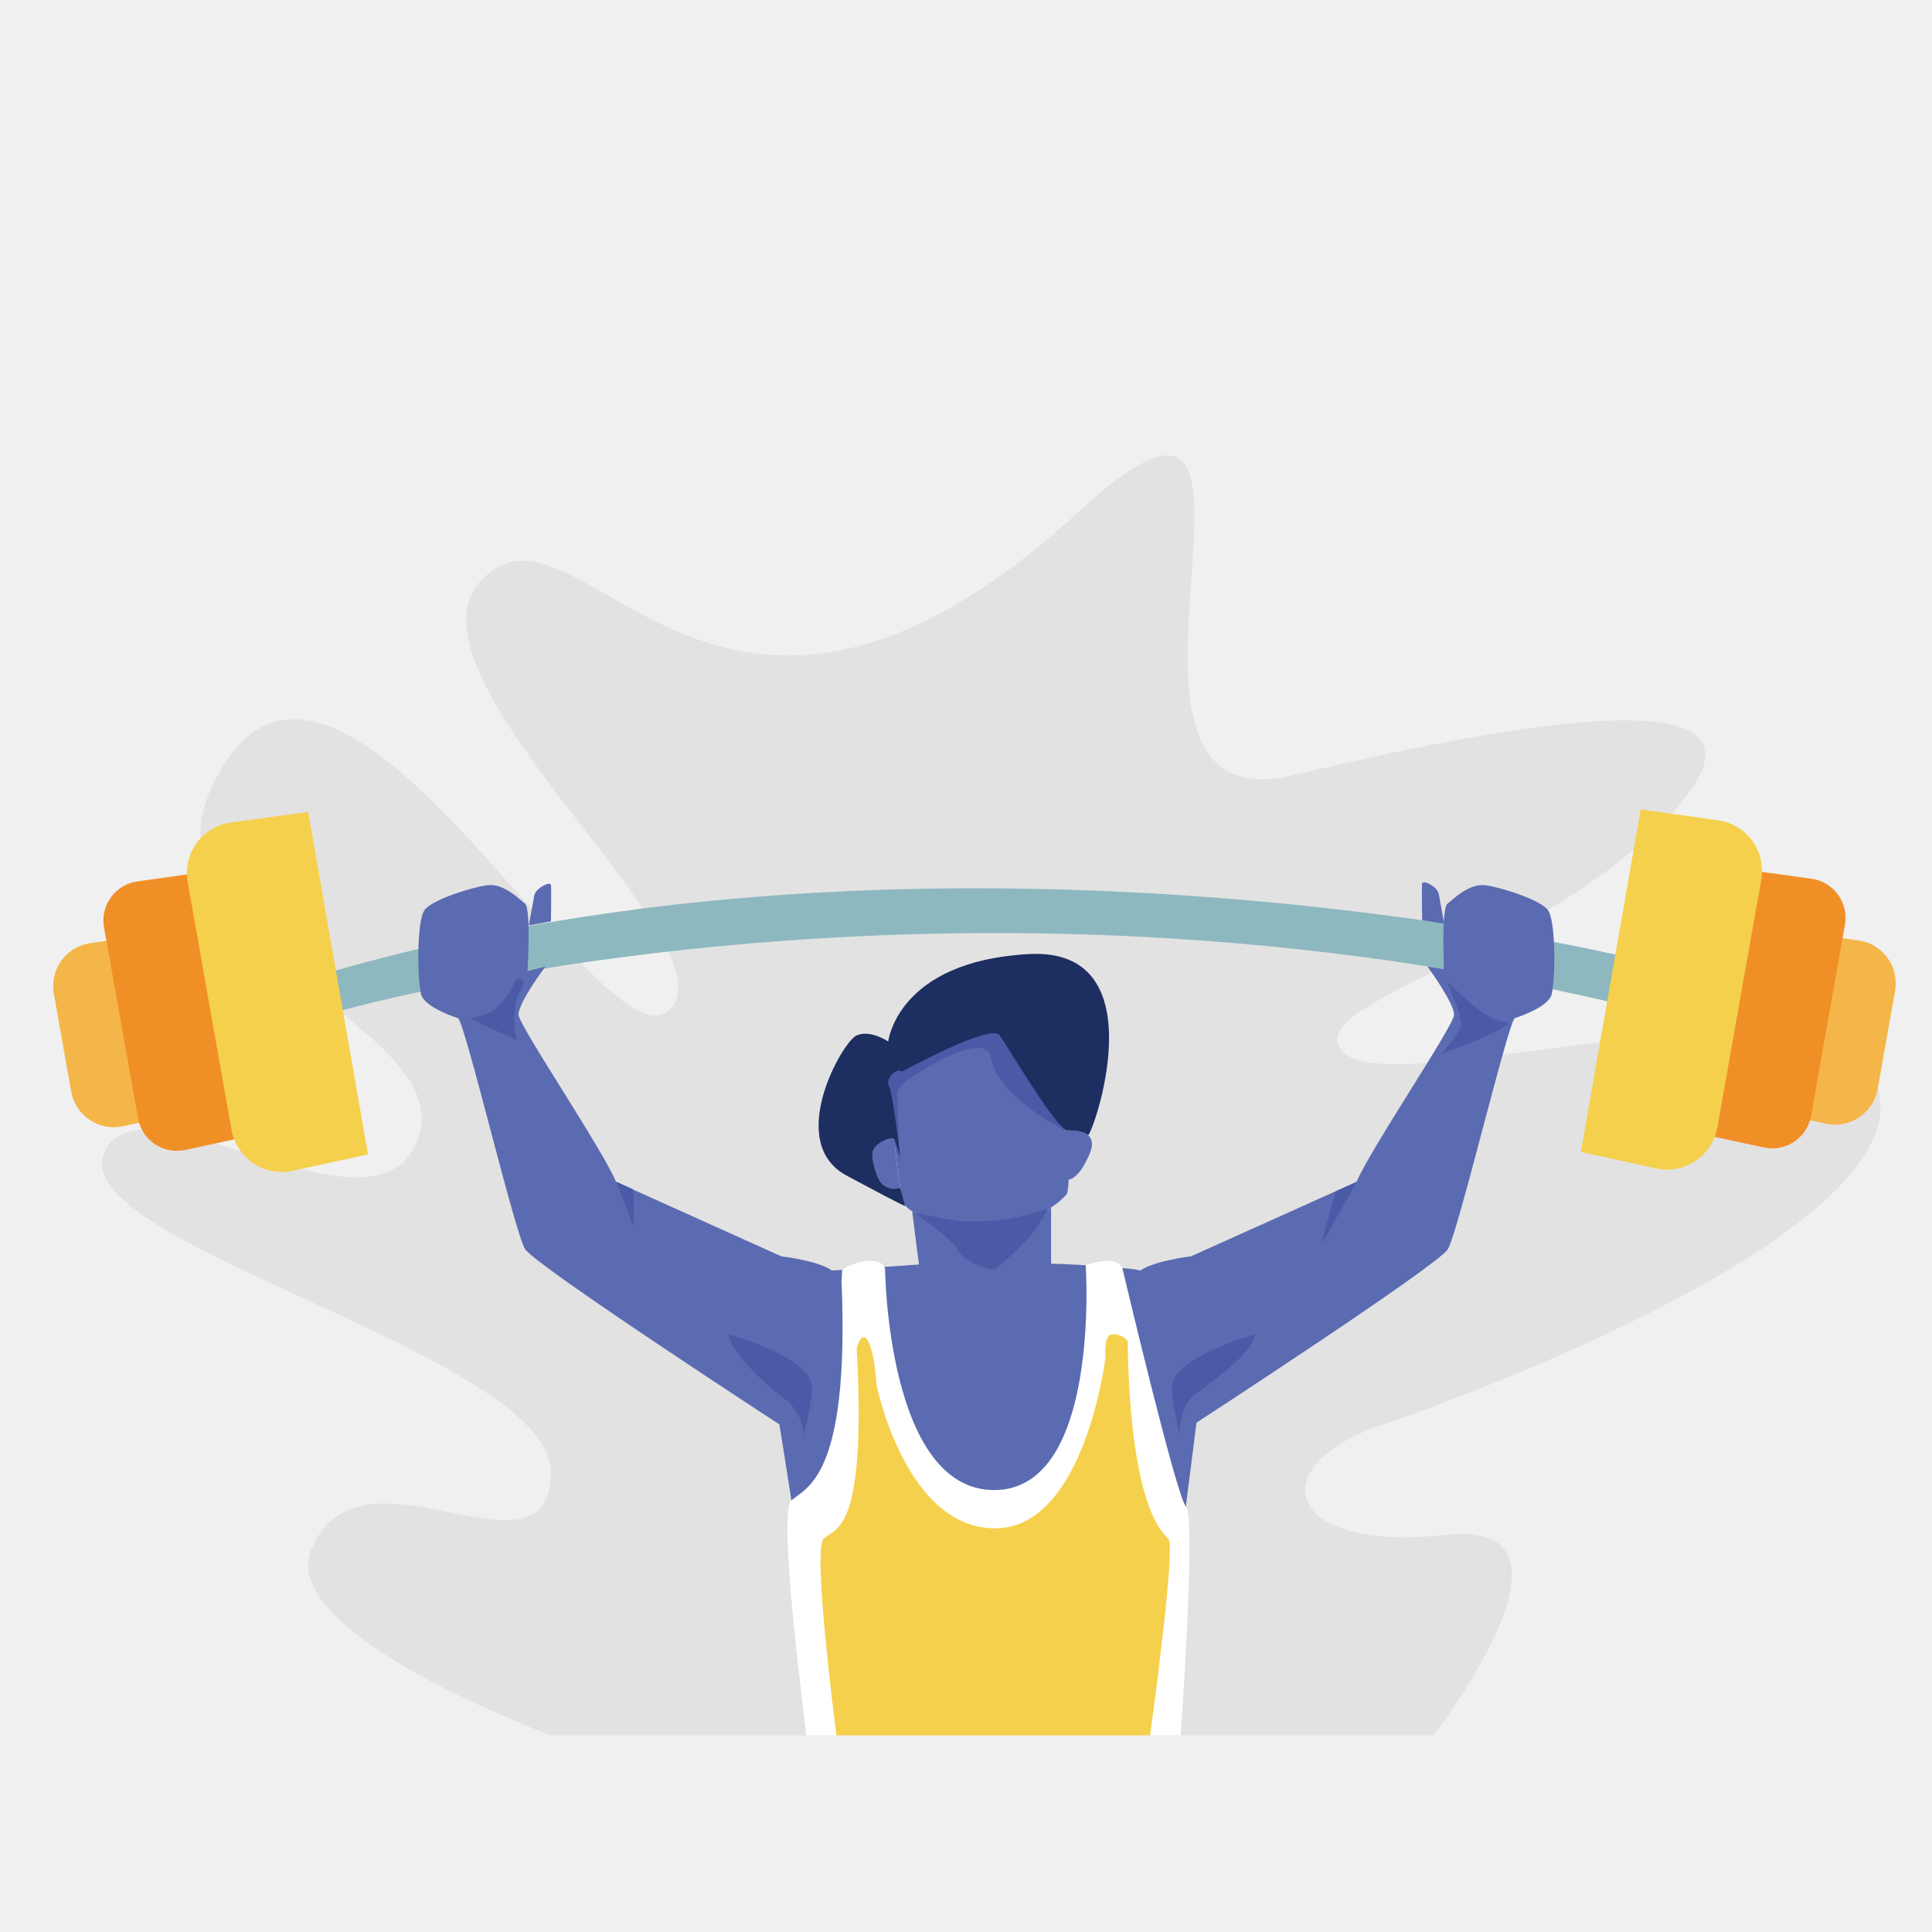
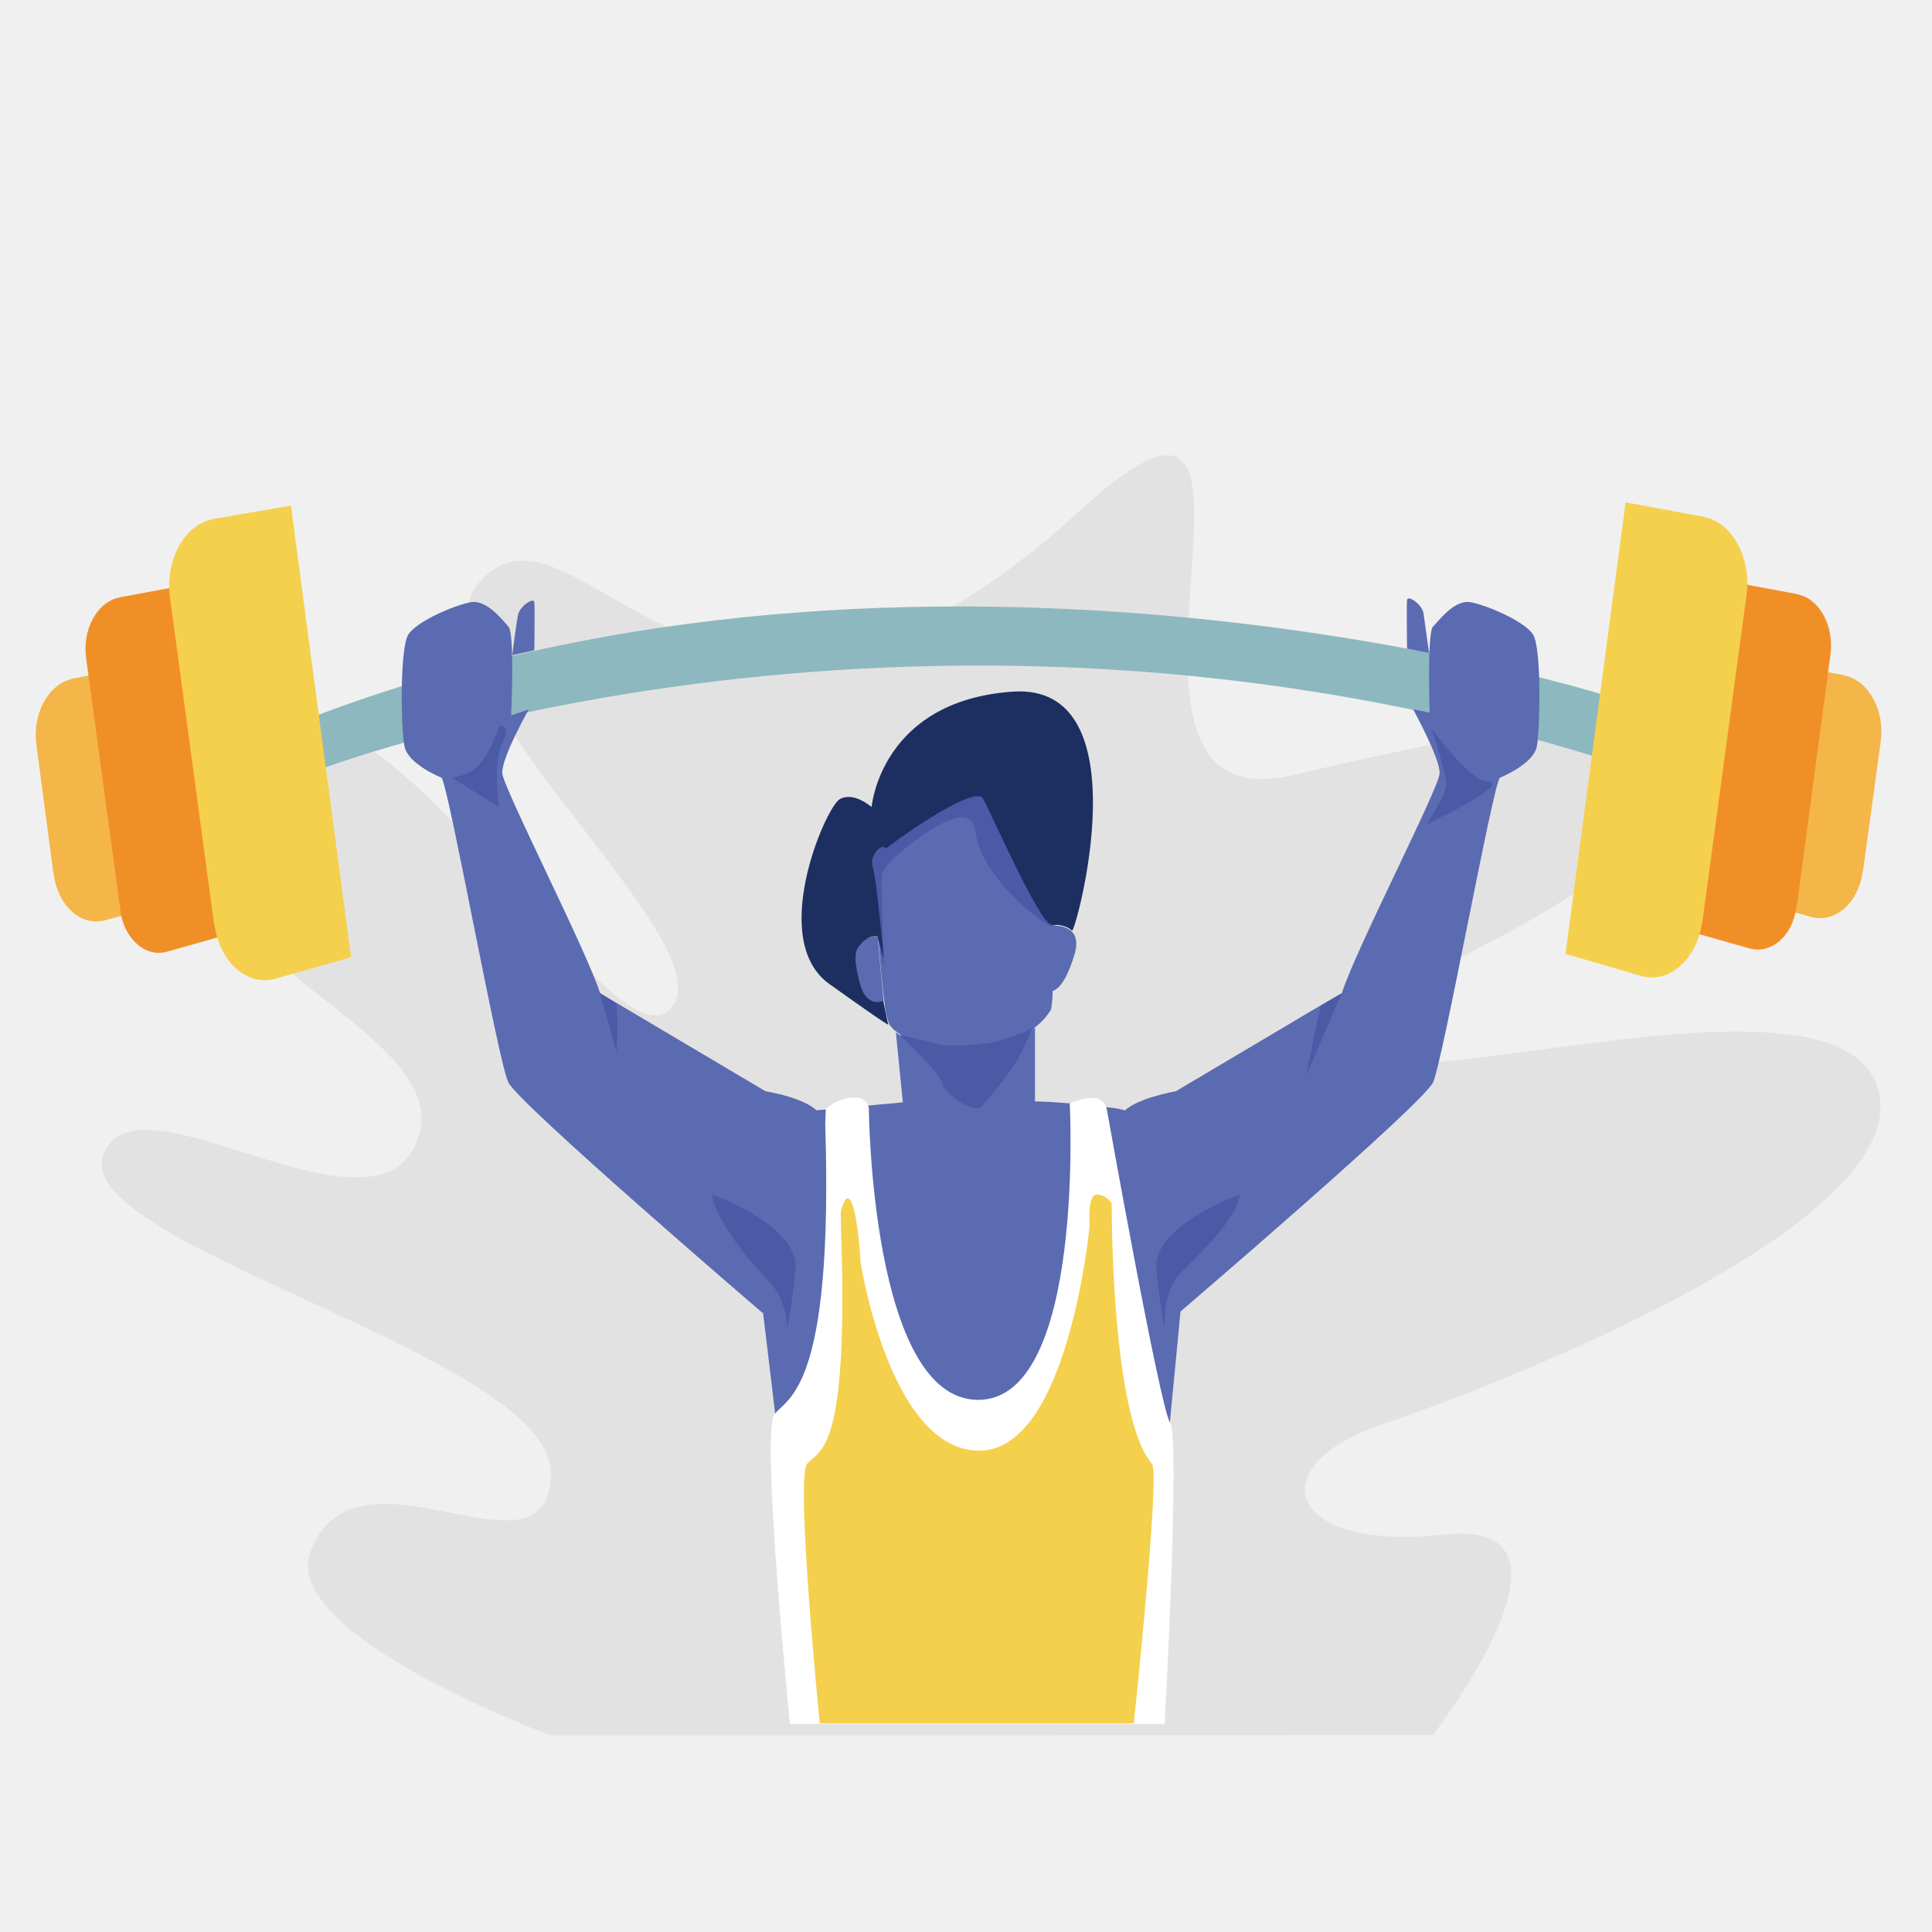
- <svg xmlns="http://www.w3.org/2000/svg" id="圖層_1" data-name="圖層 1" viewBox="0 0 350 350">
-   <defs>
-     <style>.cls-1{fill:#e3e2e2;}.cls-2{fill:#8db8bf;}.cls-3{fill:#f4b648;}.cls-4{fill:#f18f27;}.cls-5{fill:#f5d04d;}.cls-6{fill:#5b6bb1;}.cls-7{fill:#4a5aa7;}.cls-8{fill:#1d2e61;}.cls-9{fill:#fff;}</style>
-   </defs>
-   <path class="cls-1" d="M181.91,314.38H99.82s-49.56-18.26-43.48-33.52c8.63-21.65,42.85,7.65,43.48-13.8S13,225.78,18.73,209.27s49.88,18.29,57.1-3.26-57.3-35.11-34.71-68.32,68.17,56.93,80.21,45.19S70.87,122.46,87.2,105.12C105.19,86,129,153.6,195.41,92.71c45.34-41.56-3.86,57.87,38.87,47.72s92.23-18.66,68.51,7c-23.88,25.81-69.51,34.84-59,43.52s89.43-17.6,96.41,6.34-66.41,52.9-89.68,60.78c-22.56,7.64-17.45,23.24,11.15,20s-2,36.33-2,36.33Z" />
-   <path class="cls-2" d="M60.22,183.53s106.09-31.36,232.25-1.84l1.15-8.53s-122.7-29.52-234.4,3.13Z" />
-   <path class="cls-3" d="M20.79,170.21l5.75,32.9-4.26.92a7.85,7.85,0,0,1-9.39-6.31L9.75,180a7.85,7.85,0,0,1,6.67-9.15Z" />
-   <path class="cls-4" d="M35.7,158.16l8.37,47.89-10.55,2.28A7.15,7.15,0,0,1,25,202.59L18.84,168a7.15,7.15,0,0,1,6.07-8.33Z" />
-   <path class="cls-5" d="M55.83,147.09l10.84,62.05L53,212.1a9.25,9.25,0,0,1-11.06-7.43L34,159.8A9.25,9.25,0,0,1,41.84,149Z" />
-   <path class="cls-3" d="M332.26,169.75l-5.75,32.9,4.26.92a7.85,7.85,0,0,0,9.39-6.31l3.15-17.76a7.85,7.85,0,0,0-6.67-9.15Z" />
-   <path class="cls-4" d="M317.36,157.7,309,205.6l10.55,2.28a7.15,7.15,0,0,0,8.55-5.74l6.13-34.62a7.15,7.15,0,0,0-6.07-8.33Z" />
-   <path class="cls-5" d="M297.23,146.63l-10.84,62.05,13.67,3a9.25,9.25,0,0,0,11.06-7.43l7.95-44.87a9.25,9.25,0,0,0-7.85-10.78Z" />
-   <path class="cls-6" d="M193.57,213.74a10,10,0,0,1-.28,2.55,12.59,12.59,0,0,1-2.88,2.45,102.81,102.81,0,0,1-9.11,5.85c-1.5.69-4,0-5.42-.58-1.15-.48-7.71-2.87-10.63-4.59a5,5,0,0,1-1.25-1,9.65,9.65,0,0,1-.93-3.28c-.48-2.74-.85-6.5-1.06-8.93h0c-.12-1.45-.19-2.43-.19-2.43l-2.08-5.42s1.11-5,1.58-5.11,4.54-2.84,4.54-2.84,14.65-5,16.61-4.15,10.61,14.18,10.84,15.8c.06.4.12,1.41.18,2.71C193.58,207.41,193.66,211.21,193.57,213.74Z" />
-   <path class="cls-7" d="M161.59,205.54l1.48,5.13s-.72-12.26-.41-13.07a7,7,0,0,1,1.78-2s14.14-9.76,15.11-3.89c1.11,6.68,12.68,12.91,13.46,13s2-.21,2-.52-9.07-17.22-9.07-17.22-7.84-4.54-8.46-4.31S161,193,161,193l-3.92,6.84Z" />
-   <path class="cls-6" d="M163.07,215.2s-2.41,2.13-4.95-3.41,3.88-5.53,3.88-5.53h0C162.22,208.7,162.59,212.46,163.07,215.2Z" />
-   <path class="cls-8" d="M163.42,194.14c-.88-.85-3.11,1.15-2.37,2.61s2,12.52,2,12.52l-1.06-3a4.28,4.28,0,0,0-3.2,1.25c-.75.68-1.26,1.45-.06,5.07,1.27,3.81,4.32,2.6,4.32,2.6l.93,3.28s.57.51-10.61-5.5-.77-24.22,1.77-25.37,5.77,1.08,5.77,1.08,1.61-14.53,25.45-15.84,11.37,33.31,10.74,32.81-1.6-.8-3.65-.85-10.78-15.12-12.4-17.28-17.64,6.61-17.64,6.61Z" />
-   <path class="cls-6" d="M190.41,218.74V232.2s-8.65,4-12.8,4.27S167.34,234,167,232.54c-.27-1.16-1.3-9.44-1.75-13.12.63.37,1.43.77,2.32,1.18,3.19,1.48,7.41,3,8.31,3.4,1.38.58,3.92,1.27,5.42.58A102.82,102.82,0,0,0,190.41,218.74Z" />
-   <path class="cls-6" d="M197.44,208.9c-1.61,3.93-3.29,5-4.34,4.83.09-2.53,0-6.32-.1-8.93C194.71,204.69,199.13,204.77,197.44,208.9Z" />
-   <path class="cls-6" d="M166.54,229.07l-15.22,1.06s-14.76-.15-11.07,22.14,9.53,61.66,9.53,61.66h59.81s7.69-60,7.69-60.58,2.7-22.12-12.76-23.52c-15.22-1.38-17.37-.75-17.37-.75Z" />
-   <path class="cls-7" d="M188.27,219.44l1.58-.52a33.24,33.24,0,0,1-3,4.8,55,55,0,0,1-6.4,6.06c-1.07.71-6.43-1.55-7-3.43-.37-1.25-5.4-4.85-7.59-6.55,3.78.64,7.32,1.45,8.7,1.45a55.49,55.49,0,0,0,7.76-.35A47.17,47.17,0,0,0,188.27,219.44Z" />
-   <path class="cls-9" d="M152.45,232.05c1.53,36.21-6.67,37.43-9.14,39.83s2.78,42.5,2.78,42.5h67.81s2.77-39.52,1-41.33-11.53-43.14-11.53-43.14-.36-1.48-2.51-1.48a13.45,13.45,0,0,0-4.17.76s2.79,40.75-16.58,40.75-19.77-40-19.77-40-.06-1.53-2.77-1.53a9.87,9.87,0,0,0-5,1.61Z" />
-   <path class="cls-5" d="M155.36,247.5c1.28,30.34-4.09,29.26-6.16,31.27s2.33,35.61,2.33,35.61h56.82s4.77-34.38,3.29-35.67c-7.53-6.61-7.33-35.79-7.33-35.79a3.49,3.49,0,0,0-2.71-1.21c-1.8,0-1.33,4.25-1.33,4.25s-3.76,30.91-20,30.91S158.82,251,158.82,251s-.37-6.06-1.63-8.17c-1.16-1.95-2,1.46-2,1.46Z" />
-   <path class="cls-6" d="M141.12,258s-44.12-28.72-46-31.72S84.43,186,83,184.46c0,0-6-1.85-6.69-4.27s-.92-13.61.69-15.45,8.42-4,11.3-4.38,5.65,2.42,6.8,3.34.46,12.22.46,12.22l3.23-.81s-5,6.69-4.84,8.76,15.34,24.56,17.64,30.21l3,1.37,26.94,12.14s7.73.9,9.69,3S141.12,258,141.12,258Z" />
-   <path class="cls-7" d="M93.59,177.31s-2.42,5.29-5.07,6.22a13.46,13.46,0,0,1-3.46.93l8.53,4s-1.15-6.05.58-8.79S93.59,177.31,93.59,177.31Z" />
-   <path class="cls-7" d="M114.69,222.17l-3-8.07,3,1.37A38.3,38.3,0,0,1,114.69,222.17Z" />
-   <path class="cls-7" d="M132,241.71s15.91,4.32,15.11,10.21a62.3,62.3,0,0,1-1.5,8.19,8.93,8.93,0,0,0-3.46-6.69C138.68,250.88,132.34,245,132,241.71Z" />
-   <path class="cls-6" d="M95.8,167.62l4-.7s.12-5.83,0-6.6-2.77.61-3,1.87S95.8,167.62,95.8,167.62Z" />
-   <path class="cls-6" d="M281.08,180.19c-.69,2.42-6.69,4.27-6.69,4.27-1.38,1.5-10.26,38.86-12.11,41.86s-46,31.72-46,31.72-12.16-25.38-10.2-27.45,9.69-3,9.69-3L242,215.79l3.77-1.7c2.31-5.65,17.53-28.14,17.64-30.21s-4.82-8.8-4.82-8.8l3,.49s-.51-10.94.64-11.86,3.92-3.69,6.8-3.34,9.69,2.54,11.3,4.38S281.77,177.77,281.08,180.19Z" />
-   <path class="cls-7" d="M262.05,177.67s6.89,7.26,10.2,7.36-3.83,3.13-6.63,4.14-4.56,1.82-4.56,1.82,3.54-3.94,3.67-5.45S262.05,177.67,262.05,177.67Z" />
-   <path class="cls-7" d="M245.79,214.09l-6.43,11.41c.06-.25,1.41-5.61,2.67-9.71Z" />
-   <path class="cls-7" d="M227.39,241.71s-15.91,4.32-15.11,10.21a62.3,62.3,0,0,0,1.5,8.19s-.53-5.15,2.93-7.69S227,245,227.39,241.71Z" />
-   <path class="cls-6" d="M261.64,167.34l-4-.62s-.12-5.9,0-6.67,2.77.61,3,1.87S261.64,167.34,261.64,167.34Z" />
+ <svg xmlns="http://www.w3.org/2000/svg" version="1.1" id="圖層_1" x="0px" y="0px" viewBox="0 0 350 350" style="enable-background:new 0 0 350 350;" xml:space="preserve">
+   <style type="text/css">
+ 	.st0{fill:#E3E2E2;}
+ 	.st1{fill:#8DB8BF;}
+ 	.st2{fill:#F4B648;}
+ 	.st3{fill:#F18F27;}
+ 	.st4{fill:#F5D04D;}
+ 	.st5{fill:#5B6BB1;}
+ 	.st6{fill:#4A5AA7;}
+ 	.st7{fill:#1D2E61;}
+ 	.st8{fill:#FFFFFF;}
+ </style>
+   <path class="st0" d="M181.9,314.4H99.8c0,0-49.6-18.3-43.5-33.5c8.6-21.6,42.9,7.6,43.5-13.8S13,225.8,18.7,209.3  s49.9,18.3,57.1-3.3s-57.3-35.1-34.7-68.3s68.2,56.9,80.2,45.2s-50.5-60.4-34.1-77.8c18-19.1,41.8,48.5,108.2-12.4  c45.3-41.6-3.9,57.9,38.9,47.7s92.2-18.7,68.5,7c-23.9,25.8-69.5,34.8-59,43.5s89.4-17.6,96.4,6.3s-66.4,52.9-89.7,60.8  c-22.6,7.6-17.4,23.2,11.1,20s-2,36.3-2,36.3L181.9,314.4z" />
+   <g>
+     <path class="st1" d="M57.1,139.7c0,0,106.3-41.4,232.6-2.4l1.2-11.3c0,0-122.9-38.9-234.8,4.1L57.1,139.7z" />
+     <path class="st2" d="M17.6,122.1l5.8,43.4l-4.3,1.2c-4.2,1.2-8.4-2.3-9.3-7.9c0-0.1,0-0.3-0.1-0.4L6.6,135c-0.8-5.6,2.1-11,6.4-12   c0.1,0,0.2,0,0.3-0.1L17.6,122.1z" />
+     <path class="st3" d="M32.5,106.2l8.4,63.2l-10.6,3c-3.9,1.1-7.7-2.2-8.5-7.3c0-0.1,0-0.2,0-0.3l-6.2-45.6c-0.7-5.1,1.9-10,5.8-10.9   c0.1,0,0.2,0,0.3-0.1L32.5,106.2z" />
+     <path class="st4" d="M52.7,91.6l10.9,81.8l-13.7,3.9c-5,1.4-9.9-2.8-11-9.4c0-0.1,0-0.3-0.1-0.4l-8-59.2c-0.9-6.6,2.4-13,7.5-14.2   c0.1,0,0.2-0.1,0.4-0.1L52.7,91.6z" />
+     <path class="st2" d="M329.6,121.5l-5.8,43.4l4.3,1.2c4.2,1.2,8.4-2.3,9.3-7.9c0-0.1,0-0.3,0.1-0.4l3.2-23.4c0.8-5.6-2.1-11-6.4-12   c-0.1,0-0.2,0-0.3-0.1L329.6,121.5z" />
+     <path class="st3" d="M314.7,105.6l-8.4,63.2l10.6,3c3.9,1.1,7.7-2.1,8.5-7.2c0-0.1,0-0.2,0.1-0.3l6.1-45.7c0.7-5.1-1.9-10-5.8-10.9   c-0.1,0-0.2,0-0.3-0.1L314.7,105.6z" />
+     <path class="st4" d="M294.5,91l-10.9,81.8l13.7,4c5,1.4,9.9-2.8,11-9.4c0-0.1,0-0.3,0.1-0.4l8-59.2c0.9-6.6-2.5-13-7.5-14.1   c-0.1,0-0.2-0.1-0.4-0.1L294.5,91z" />
+     <path class="st5" d="M190.7,179.5c0,1.1-0.1,2.3-0.3,3.4c-0.8,1.3-1.8,2.4-2.9,3.2c-2.9,2.8-6,5.4-9.1,7.7c-1.5,0.9-4,0-5.4-0.8   c-1.2-0.6-7.7-3.8-10.6-6.1c-0.5-0.3-0.9-0.8-1.3-1.3c-0.5-1.4-0.8-2.8-0.9-4.3c-0.5-3.6-0.9-8.6-1.1-11.8l0,0   c-0.1-1.9-0.2-3.2-0.2-3.2l-2.1-7.1c0,0,1.1-6.6,1.6-6.7s4.5-3.7,4.5-3.7s14.7-6.6,16.6-5.5c2,1.1,10.6,18.7,10.9,20.8   c0.1,0.5,0.1,1.9,0.2,3.6C190.7,171.2,190.8,176.2,190.7,179.5z" />
+     <path class="st6" d="M158.7,168.7l1.5,6.8c0,0-0.7-16.2-0.4-17.2c0.5-1,1.1-1.9,1.8-2.6c0,0,14.2-12.9,15.1-5.1   c1.1,8.8,12.7,17,13.5,17.1s2-0.3,2-0.7s-9.1-22.7-9.1-22.7s-7.9-6-8.5-5.7c-0.6,0.3-16.5,13.6-16.5,13.6l-3.9,9L158.7,168.7z" />
+     <path class="st5" d="M160.1,181.4c0,0-2.4,2.8-5-4.5c-2.5-7.3,3.9-7.3,3.9-7.3l0,0C159.3,172.9,159.7,177.8,160.1,181.4z" />
+     <path class="st7" d="M160.5,153.7c-0.9-1.1-3.1,1.5-2.4,3.4c0.7,1.9,2,16.5,2,16.5l-1.1-4c-1.2-0.1-2.4,0.5-3.2,1.6   c-0.8,0.9-1.3,1.9-0.1,6.7c1.3,5,4.3,3.4,4.3,3.4l0.9,4.3c0,0,0.6,0.7-10.6-7.3c-11.2-7.9-0.8-31.9,1.8-33.5   c2.5-1.5,5.8,1.4,5.8,1.4s1.6-19.2,25.5-20.9s11.4,43.9,10.8,43.3s-1.6-1.1-3.7-1.1s-10.8-19.9-12.4-22.8S160.5,153.6,160.5,153.7   L160.5,153.7z" />
+     <path class="st5" d="M187.5,186.1v17.8c0,0-8.7,5.3-12.8,5.6s-10.3-3.3-10.6-5.2c-0.3-1.5-1.3-12.5-1.8-17.3c0.6,0.5,1.4,1,2.3,1.6   c3.2,2,7.4,4,8.3,4.5c1.4,0.8,3.9,1.7,5.4,0.8C181.5,191.5,184.6,188.9,187.5,186.1z" />
+     <path class="st5" d="M194.6,173.1c-1.6,5.2-3.3,6.6-4.3,6.4c0.1-3.3,0-8.3-0.1-11.8C191.8,167.6,196.3,167.7,194.6,173.1z" />
+     <path class="st5" d="M163.6,199.7l-15.2,1.4c0,0-14.8-0.2-11.1,29.2s9.5,81.3,9.5,81.3h59.9c0,0,7.7-79.1,7.7-79.9   s2.7-29.2-12.8-31c-15.2-1.8-17.4-1-17.4-1L163.6,199.7z" />
+     <path class="st6" d="M185.4,187l1.6-0.7c-0.9,2.2-1.9,4.3-3,6.3c-2,2.9-4.1,5.6-6.4,8c-1.1,0.9-6.4-2-7-4.5   c-0.4-1.6-5.4-6.4-7.6-8.6c3.8,0.8,7.3,1.9,8.7,1.9c2.6,0.1,5.2-0.1,7.8-0.5C181.4,188.5,183.4,187.8,185.4,187z" />
+     <path class="st8" d="M149.5,203.7c1.5,47.8-6.7,49.4-9.2,52.5c-2.5,3.2,2.8,56.1,2.8,56.1h67.9c0,0,2.8-52.1,1-54.5   c-1.8-2.4-11.5-56.9-11.5-56.9s-0.4-2-2.5-2c-1.4,0-2.8,0.4-4.2,1c0,0,2.8,53.7-16.6,53.7s-19.8-52.8-19.8-52.8s-0.1-2-2.8-2   c-1.8,0.1-3.5,0.8-5,2.1L149.5,203.7z" />
+     <path class="st4" d="M152.4,224c1.3,40-4.1,38.6-6.2,41.2c-2.1,2.7,2.3,47,2.3,47h56.9c0,0,4.8-45.3,3.3-47   c-7.5-8.7-7.3-47.2-7.3-47.2c-0.7-1-1.7-1.6-2.7-1.6c-1.8,0-1.3,5.6-1.3,5.6s-3.8,40.8-20,40.8s-21.5-34.1-21.5-34.1   s-0.4-8-1.6-10.8c-1.2-2.6-2,1.9-2,1.9L152.4,224z" />
+     <path class="st5" d="M138.2,237.9c0,0-44.2-37.9-46.1-41.8s-10.7-53.1-12.1-55.2c0,0-6-2.4-6.7-5.6c-0.7-3.2-0.9-18,0.7-20.4   s8.4-5.3,11.3-5.8c2.9-0.5,5.7,3.2,6.8,4.4c1.2,1.2,0.5,16.1,0.5,16.1l3.2-1.1c0,0-5,8.8-4.8,11.6c0.2,2.7,15.4,32.4,17.7,39.8   l3,1.8l27,16c0,0,7.7,1.2,9.7,4C150.2,204.5,138.2,237.9,138.2,237.9z" />
+     <path class="st6" d="M90.5,131.5c0,0-2.4,7-5.1,8.2c-1.1,0.6-2.3,1-3.5,1.2l8.5,5.3c0,0-1.2-8,0.6-11.6S90.5,131.5,90.5,131.5z" />
+     <path class="st6" d="M111.7,190.6l-3-10.6l3,1.8C111.9,184.7,111.9,187.7,111.7,190.6z" />
+     <path class="st6" d="M129,216.4c0,0,15.9,5.7,15.1,13.5c-0.3,3.6-0.8,7.2-1.5,10.8c-0.1-3.5-1.4-6.7-3.5-8.8   C135.7,228.5,129.4,220.7,129,216.4z" />
+     <path class="st5" d="M92.8,118.7l4-0.9c0,0,0.1-7.7,0-8.7s-2.8,0.8-3,2.5C93.5,113.2,92.8,118.7,92.8,118.7z" />
+     <path class="st5" d="M278.4,135.3c-0.7,3.2-6.7,5.6-6.7,5.6c-1.4,2-10.3,51.3-12.1,55.2c-1.9,4-46.1,41.8-46.1,41.8   s-12.2-33.5-10.2-36.2s9.7-4,9.7-4l26.3-15.6l3.8-2.2c2.3-7.5,17.6-37.1,17.7-39.8c0.1-2.7-4.8-11.6-4.8-11.6l3,0.6   c0,0-0.5-14.4,0.6-15.6c1.2-1.2,3.9-4.9,6.8-4.4c2.9,0.5,9.7,3.4,11.3,5.8S279,132.1,278.4,135.3z" />
+     <path class="st6" d="M259.3,131.9c0,0,6.9,9.6,10.2,9.7c3.3,0.1-3.8,4.1-6.6,5.5c-2.8,1.3-4.6,2.4-4.6,2.4s3.5-5.2,3.7-7.2   C262.1,140.3,259.3,131.9,259.3,131.9z" />
+     <path class="st6" d="M243,180l-6.4,15c0.1-0.3,1.4-7.4,2.7-12.8L243,180z" />
+     <path class="st6" d="M224.6,216.4c0,0-15.9,5.7-15.1,13.5c0.3,3.6,0.8,7.2,1.5,10.8c0,0-0.5-6.8,2.9-10.1   C217.3,227.2,224.2,220.7,224.6,216.4z" />
+     <path class="st5" d="M258.9,118.3l-4-0.8c0,0-0.1-7.8,0-8.8c0.1-1,2.8,0.8,3,2.5C258.1,112.8,258.9,118.3,258.9,118.3z" />
+   </g>
</svg>
